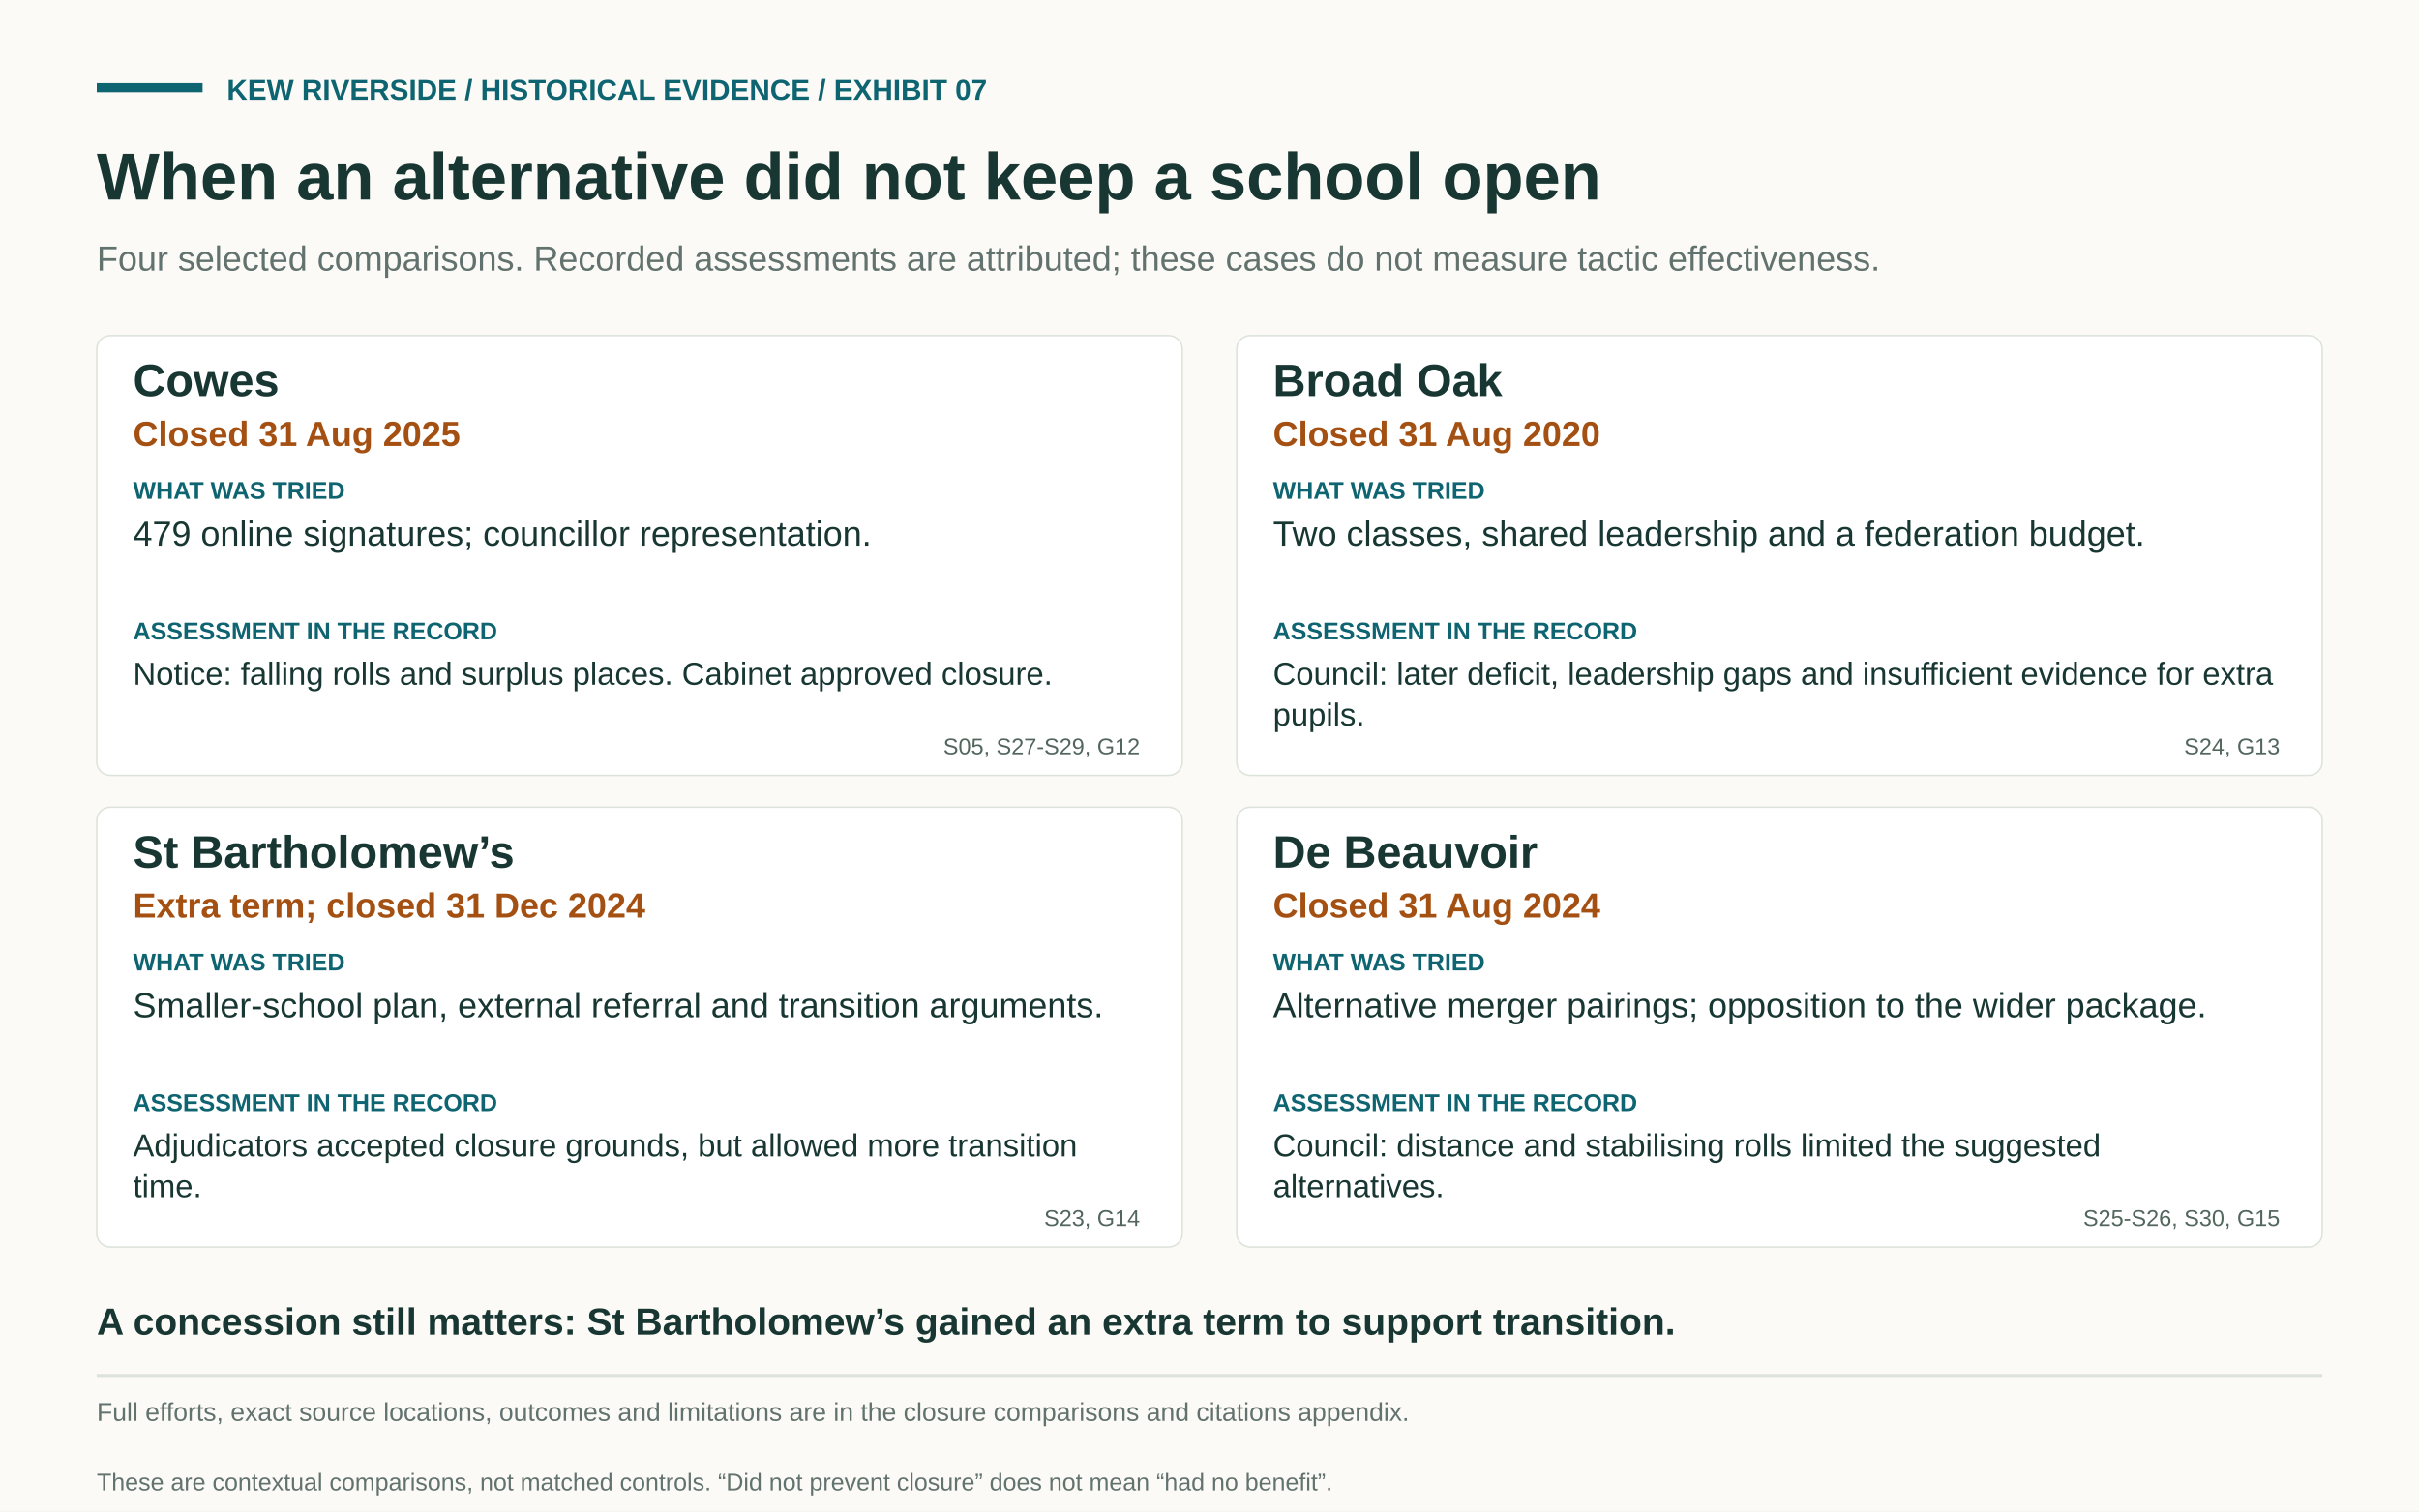
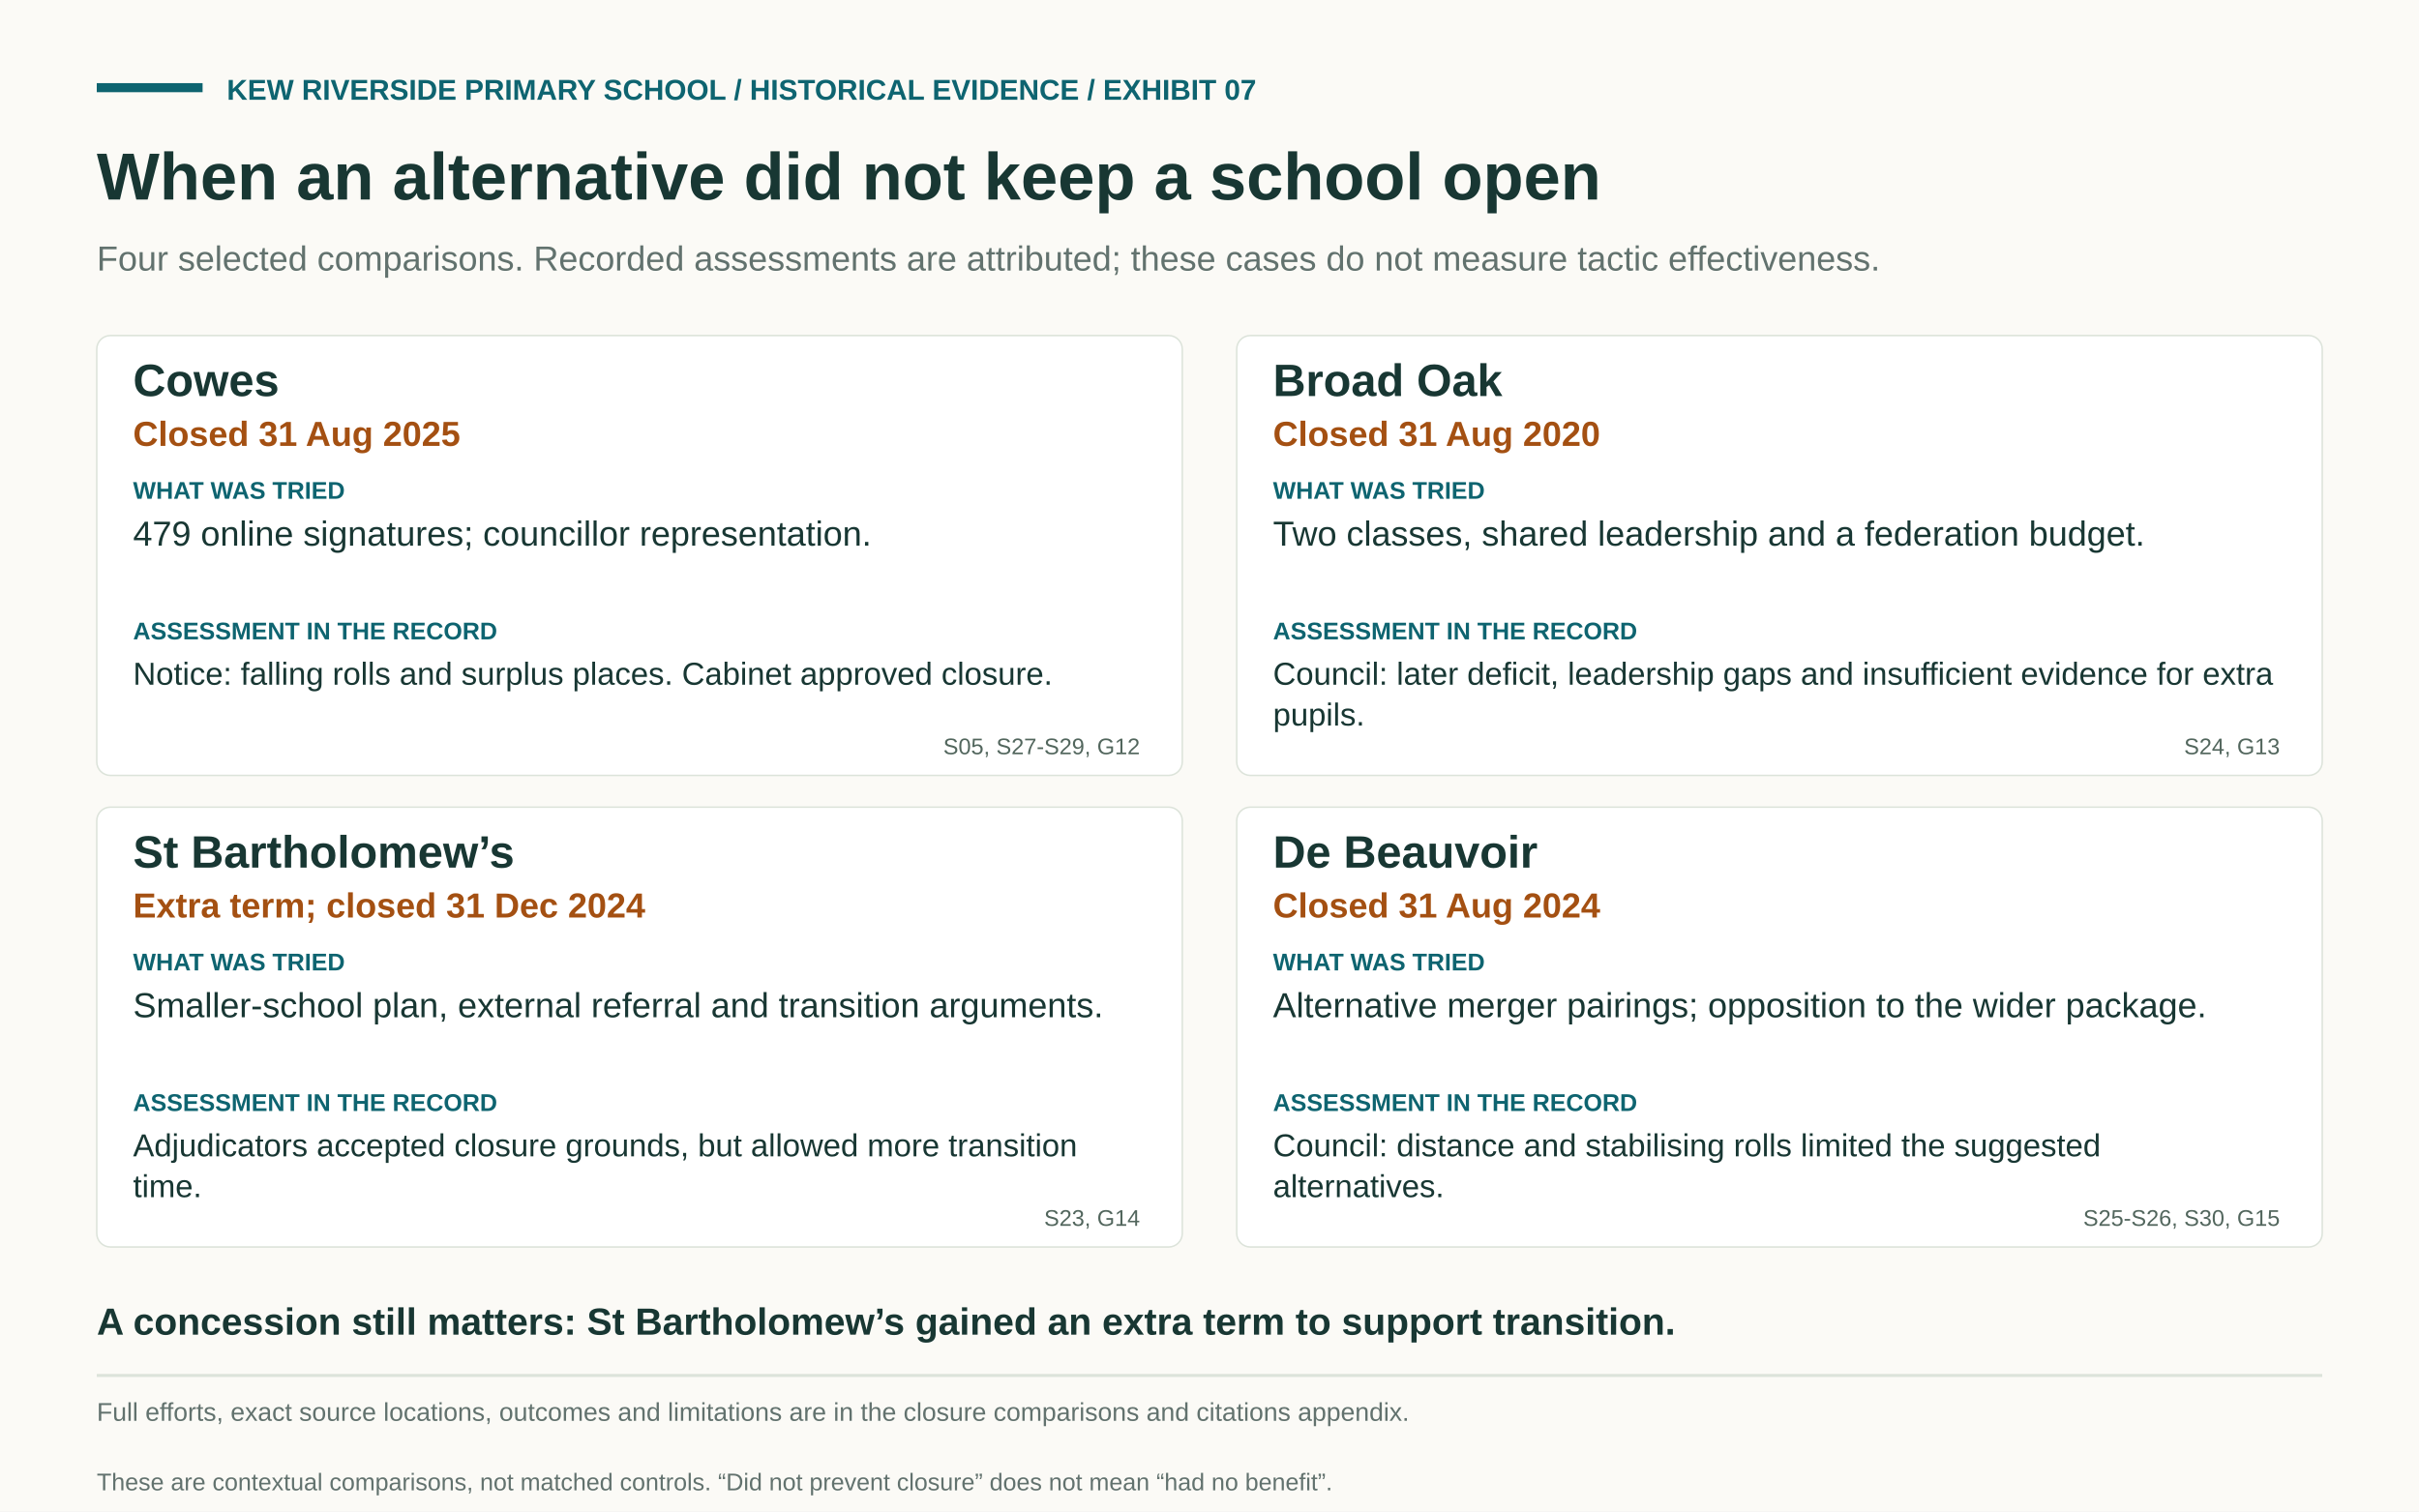
<svg xmlns="http://www.w3.org/2000/svg" width="1600" height="1000" viewBox="0 0 1600 1000" role="img" aria-labelledby="title desc">
  <rect x="0" y="0" width="1600" height="1000" rx="0" fill="#fbfaf6" />
  <rect x="64" y="55" width="70" height="6" rx="0" fill="#0e6470" />
-   <text x="150" y="66" fill="#0e6470" font-family="Arial,Helvetica,sans-serif" font-size="19" font-weight="700" text-anchor="start">KEW RIVERSIDE  /  HISTORICAL EVIDENCE  /  EXHIBIT 07</text>
+   <text x="150" y="66" fill="#0e6470" font-family="Arial,Helvetica,sans-serif" font-size="19" font-weight="700" text-anchor="start">KEW RIVERSIDE PRIMARY SCHOOL  /  HISTORICAL EVIDENCE  /  EXHIBIT 07</text>
  <text x="64" y="132" fill="#183733" font-family="Arial,Helvetica,sans-serif" font-size="44" font-weight="700" text-anchor="start">When an alternative did not keep a school open</text>
  <text x="64" y="179" fill="#62726e" font-family="Arial,Helvetica,sans-serif" font-size="23" font-weight="400" text-anchor="start">Four selected comparisons. Recorded assessments are attributed; these cases do not measure tactic effectiveness.</text>
  <rect x="64" y="222" width="718" height="291" rx="9" fill="#ffffff" stroke="#dce3da" />
  <text x="88" y="262" fill="#183733" font-family="Arial,Helvetica,sans-serif" font-size="30" font-weight="700" text-anchor="start">Cowes</text>
  <text x="88" y="295" fill="#a45012" font-family="Arial,Helvetica,sans-serif" font-size="23" font-weight="700" text-anchor="start">Closed 31 Aug 2025</text>
  <text x="88" y="330" fill="#0e6470" font-family="Arial,Helvetica,sans-serif" font-size="16" font-weight="700" text-anchor="start">WHAT WAS TRIED</text>
  <text x="88" y="361" fill="#183733" font-family="Arial,Helvetica,sans-serif" font-size="23" font-weight="400" text-anchor="start">479 online signatures; councillor representation.</text>
  <text x="88" y="423" fill="#0e6470" font-family="Arial,Helvetica,sans-serif" font-size="16" font-weight="700" text-anchor="start">ASSESSMENT IN THE RECORD</text>
  <text x="88" y="453" fill="#183733" font-family="Arial,Helvetica,sans-serif" font-size="21" font-weight="400" text-anchor="start">Notice: falling rolls and surplus places. Cabinet approved closure.</text>
  <text x="754" y="499" fill="#52665d" font-family="Arial,Helvetica,sans-serif" font-size="15" font-weight="400" text-anchor="end">S05, S27-S29, G12</text>
  <rect x="818" y="222" width="718" height="291" rx="9" fill="#ffffff" stroke="#dce3da" />
  <text x="842" y="262" fill="#183733" font-family="Arial,Helvetica,sans-serif" font-size="30" font-weight="700" text-anchor="start">Broad Oak</text>
  <text x="842" y="295" fill="#a45012" font-family="Arial,Helvetica,sans-serif" font-size="23" font-weight="700" text-anchor="start">Closed 31 Aug 2020</text>
  <text x="842" y="330" fill="#0e6470" font-family="Arial,Helvetica,sans-serif" font-size="16" font-weight="700" text-anchor="start">WHAT WAS TRIED</text>
  <text x="842" y="361" fill="#183733" font-family="Arial,Helvetica,sans-serif" font-size="23" font-weight="400" text-anchor="start">Two classes, shared leadership and a federation budget.</text>
  <text x="842" y="423" fill="#0e6470" font-family="Arial,Helvetica,sans-serif" font-size="16" font-weight="700" text-anchor="start">ASSESSMENT IN THE RECORD</text>
  <text x="842" y="453" fill="#183733" font-family="Arial,Helvetica,sans-serif" font-size="21" font-weight="400" text-anchor="start">Council: later deficit, leadership gaps and insufficient evidence for extra</text>
  <text x="842" y="480" fill="#183733" font-family="Arial,Helvetica,sans-serif" font-size="21" font-weight="400" text-anchor="start">pupils.</text>
  <text x="1508" y="499" fill="#52665d" font-family="Arial,Helvetica,sans-serif" font-size="15" font-weight="400" text-anchor="end">S24, G13</text>
  <rect x="64" y="534" width="718" height="291" rx="9" fill="#ffffff" stroke="#dce3da" />
  <text x="88" y="574" fill="#183733" font-family="Arial,Helvetica,sans-serif" font-size="30" font-weight="700" text-anchor="start">St Bartholomew’s</text>
  <text x="88" y="607" fill="#a45012" font-family="Arial,Helvetica,sans-serif" font-size="23" font-weight="700" text-anchor="start">Extra term; closed 31 Dec 2024</text>
  <text x="88" y="642" fill="#0e6470" font-family="Arial,Helvetica,sans-serif" font-size="16" font-weight="700" text-anchor="start">WHAT WAS TRIED</text>
  <text x="88" y="673" fill="#183733" font-family="Arial,Helvetica,sans-serif" font-size="23" font-weight="400" text-anchor="start">Smaller-school plan, external referral and transition arguments.</text>
  <text x="88" y="735" fill="#0e6470" font-family="Arial,Helvetica,sans-serif" font-size="16" font-weight="700" text-anchor="start">ASSESSMENT IN THE RECORD</text>
  <text x="88" y="765" fill="#183733" font-family="Arial,Helvetica,sans-serif" font-size="21" font-weight="400" text-anchor="start">Adjudicators accepted closure grounds, but allowed more transition</text>
  <text x="88" y="792" fill="#183733" font-family="Arial,Helvetica,sans-serif" font-size="21" font-weight="400" text-anchor="start">time.</text>
  <text x="754" y="811" fill="#52665d" font-family="Arial,Helvetica,sans-serif" font-size="15" font-weight="400" text-anchor="end">S23, G14</text>
  <rect x="818" y="534" width="718" height="291" rx="9" fill="#ffffff" stroke="#dce3da" />
  <text x="842" y="574" fill="#183733" font-family="Arial,Helvetica,sans-serif" font-size="30" font-weight="700" text-anchor="start">De Beauvoir</text>
  <text x="842" y="607" fill="#a45012" font-family="Arial,Helvetica,sans-serif" font-size="23" font-weight="700" text-anchor="start">Closed 31 Aug 2024</text>
  <text x="842" y="642" fill="#0e6470" font-family="Arial,Helvetica,sans-serif" font-size="16" font-weight="700" text-anchor="start">WHAT WAS TRIED</text>
  <text x="842" y="673" fill="#183733" font-family="Arial,Helvetica,sans-serif" font-size="23" font-weight="400" text-anchor="start">Alternative merger pairings; opposition to the wider package.</text>
  <text x="842" y="735" fill="#0e6470" font-family="Arial,Helvetica,sans-serif" font-size="16" font-weight="700" text-anchor="start">ASSESSMENT IN THE RECORD</text>
  <text x="842" y="765" fill="#183733" font-family="Arial,Helvetica,sans-serif" font-size="21" font-weight="400" text-anchor="start">Council: distance and stabilising rolls limited the suggested</text>
  <text x="842" y="792" fill="#183733" font-family="Arial,Helvetica,sans-serif" font-size="21" font-weight="400" text-anchor="start">alternatives.</text>
  <text x="1508" y="811" fill="#52665d" font-family="Arial,Helvetica,sans-serif" font-size="15" font-weight="400" text-anchor="end">S25-S26, S30, G15</text>
  <text x="64" y="883" fill="#183733" font-family="Arial,Helvetica,sans-serif" font-size="25" font-weight="700" text-anchor="start">A concession still matters: St Bartholomew’s gained an extra term to support transition.</text>
  <line x1="64" y1="910" x2="1536" y2="910" stroke="#dce3da" stroke-width="2" />
  <text x="64" y="940" fill="#62726e" font-family="Arial,Helvetica,sans-serif" font-size="17" font-weight="400" text-anchor="start">Full efforts, exact source locations, outcomes and limitations are in the closure comparisons and citations appendix.</text>
  <text x="64" y="986" fill="#62726e" font-family="Arial,Helvetica,sans-serif" font-size="16" font-weight="400" text-anchor="start">These are contextual comparisons, not matched controls. “Did not prevent closure” does not mean “had no benefit”.</text>
</svg>
